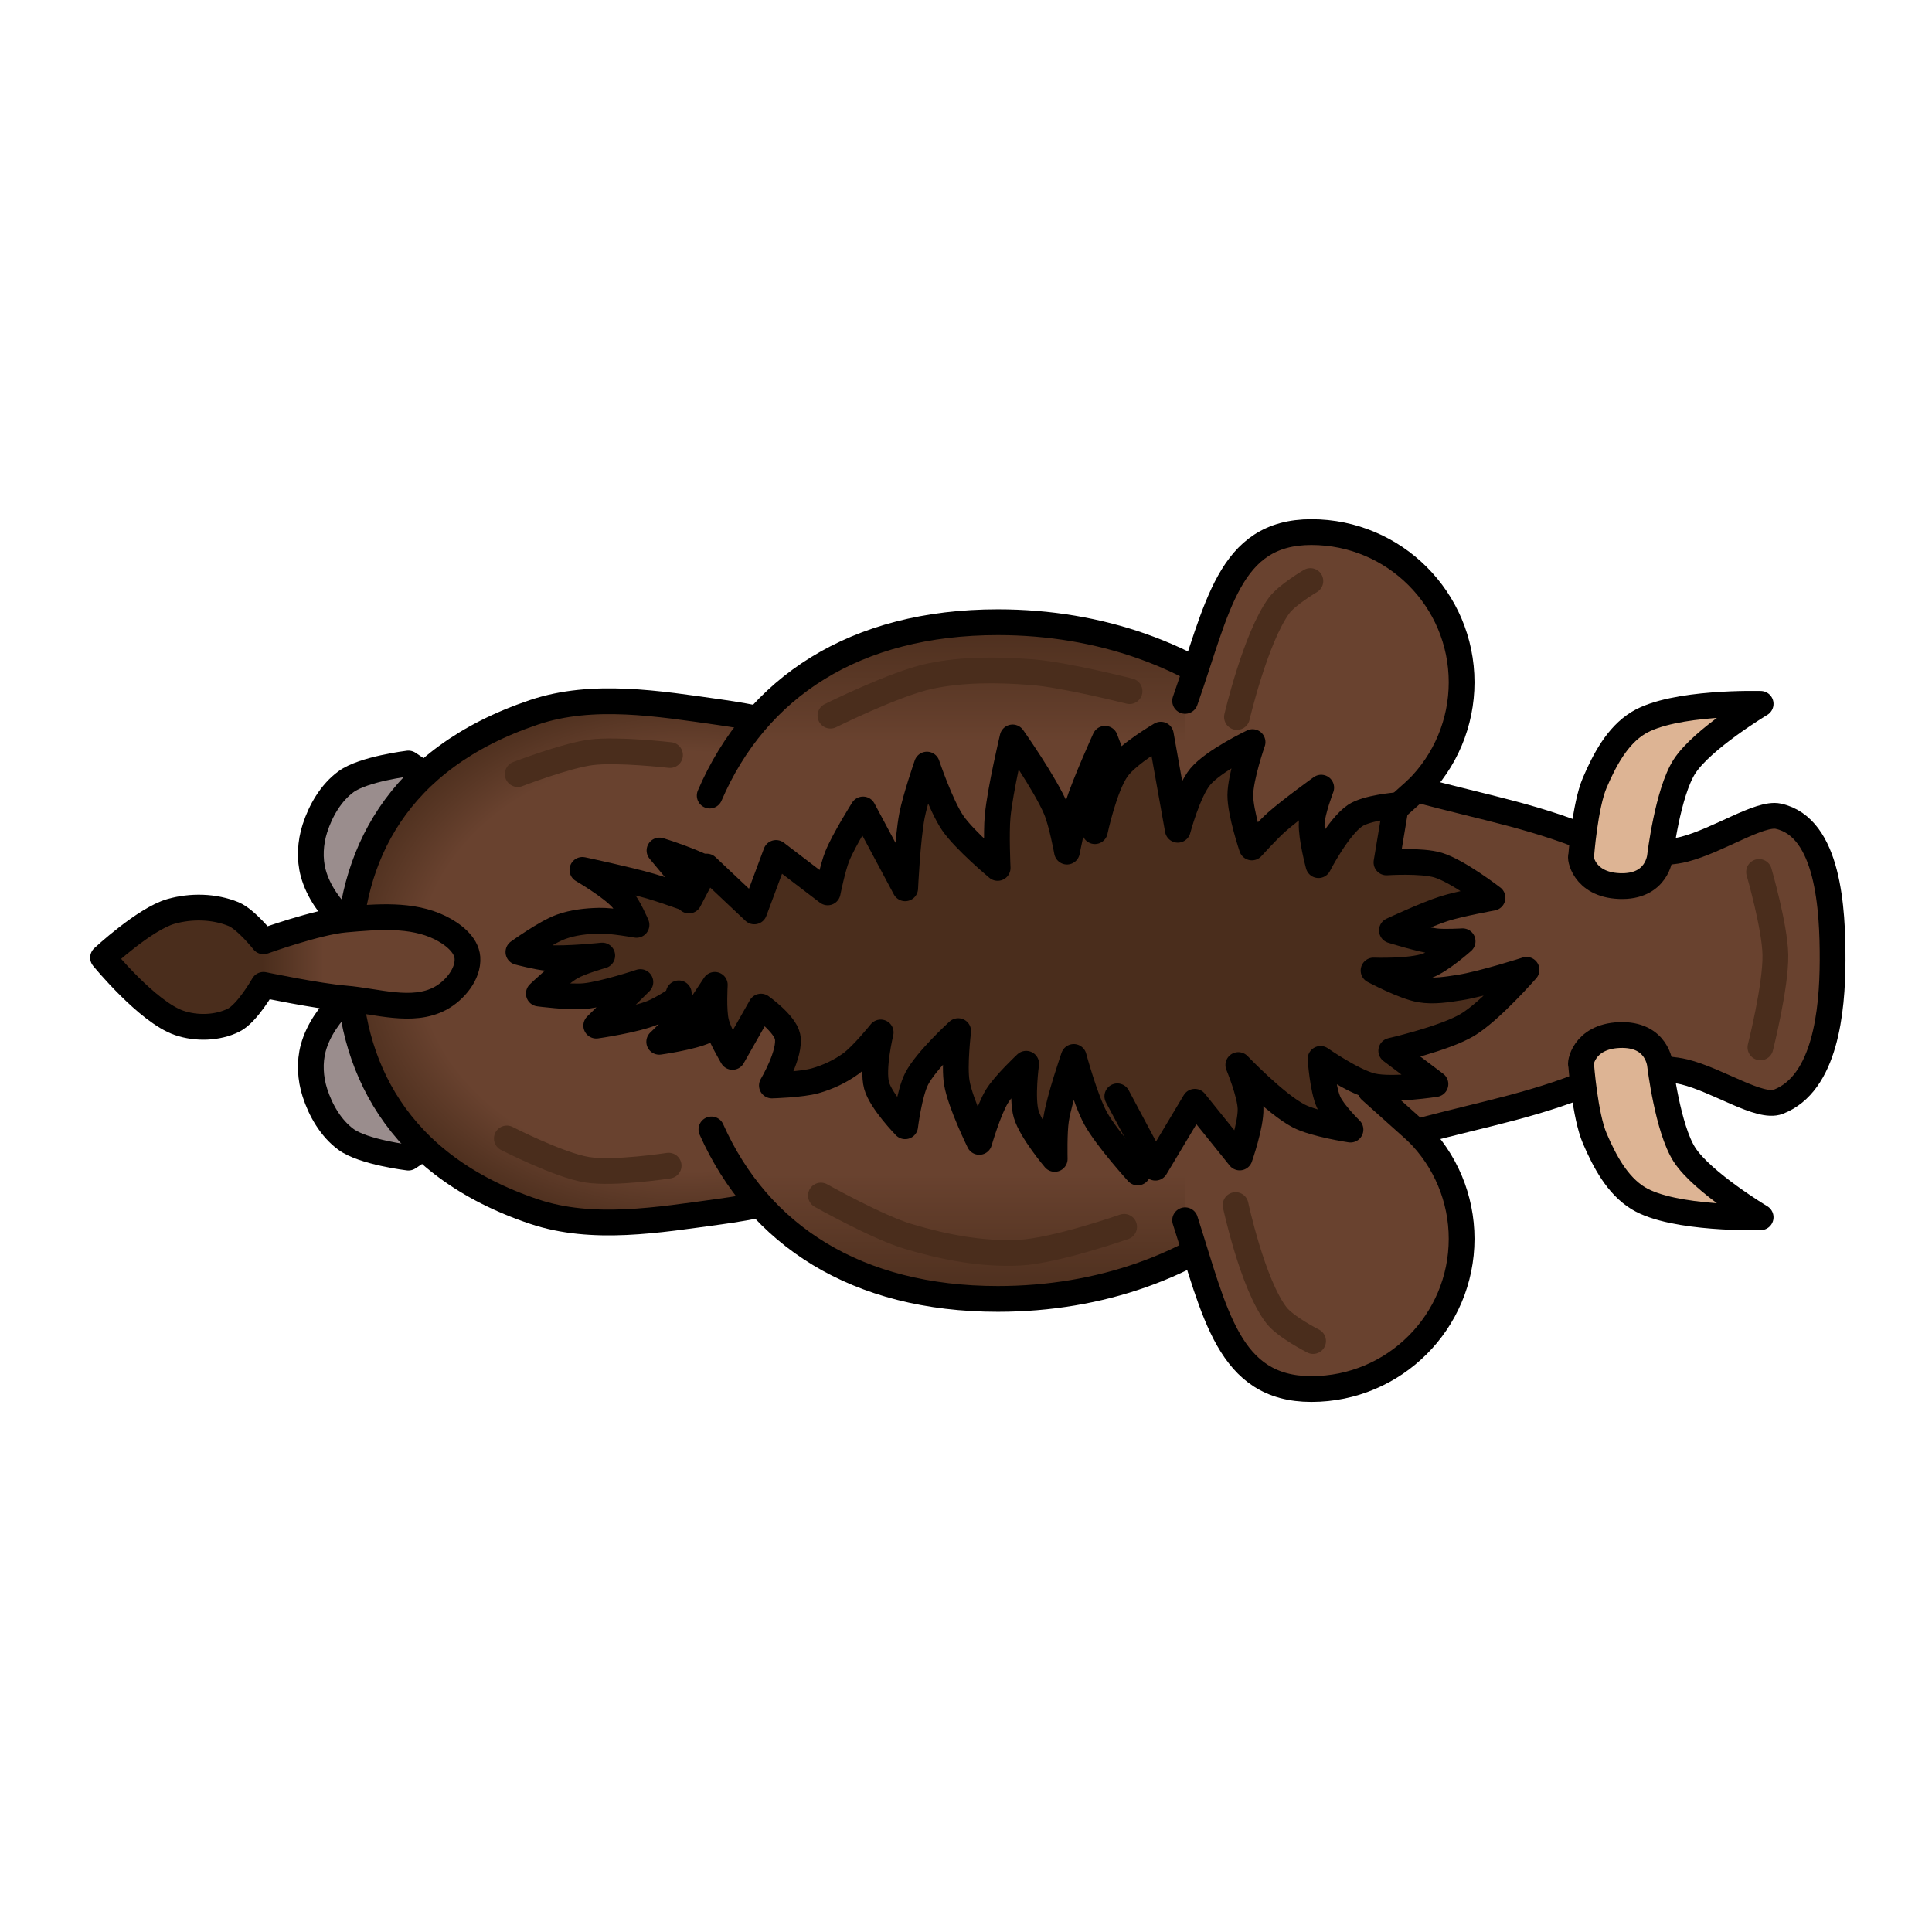
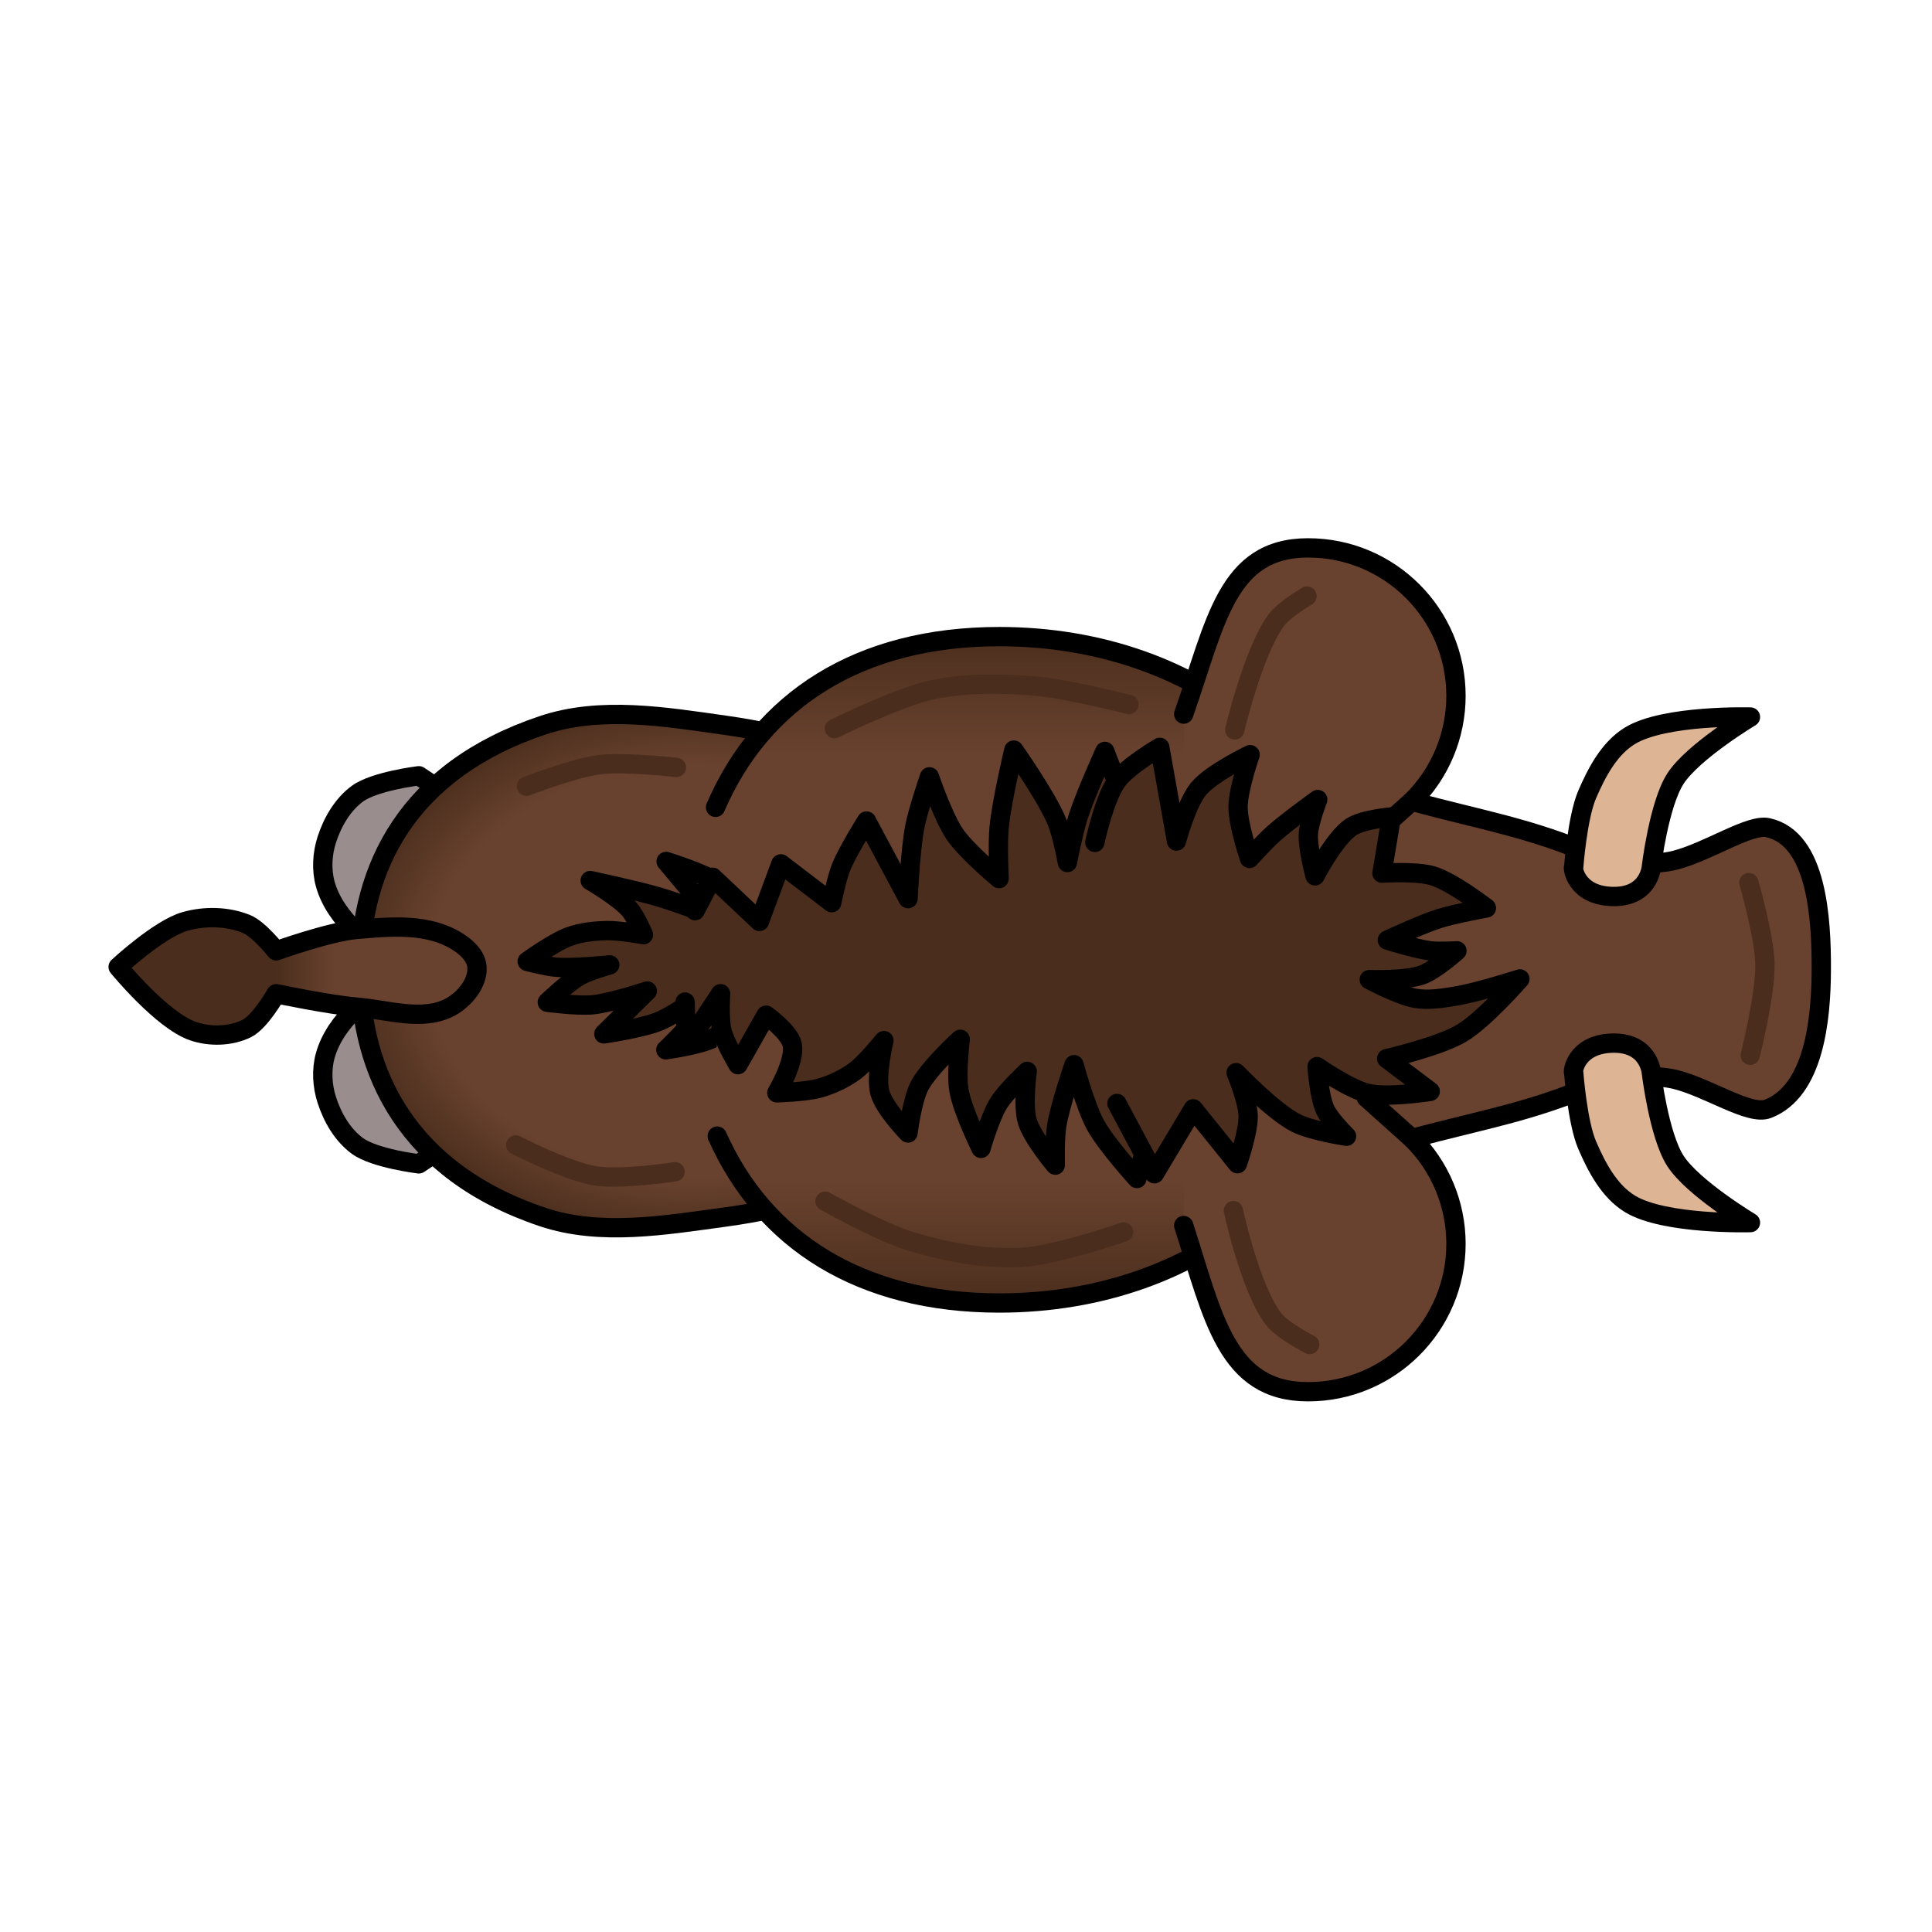
- <svg xmlns="http://www.w3.org/2000/svg" xmlns:xlink="http://www.w3.org/1999/xlink" width="150mm" height="150mm" viewBox="0 0 150 150" version="1.1" id="svg1">
+ <svg xmlns="http://www.w3.org/2000/svg" xmlns:xlink="http://www.w3.org/1999/xlink" width="200mm" height="200mm" viewBox="0 0 200 200" version="1.1" id="svg1">
  <defs id="defs1">
    <linearGradient id="linearGradient35">
      <stop style="stop-color:#4a2d1c;stop-opacity:1;" offset="0" id="stop35" />
      <stop style="stop-color:#69422f;stop-opacity:1;" offset="0.187" id="stop37" />
      <stop style="stop-color:#69422f;stop-opacity:1;" offset="0.807" id="stop38" />
      <stop style="stop-color:#4a2d1c;stop-opacity:1;" offset="1" id="stop36" />
    </linearGradient>
    <linearGradient id="linearGradient31">
      <stop style="stop-color:#69422f;stop-opacity:1;" offset="0.75" id="stop31" />
      <stop style="stop-color:#4a2d1c;stop-opacity:1;" offset="1" id="stop32" />
    </linearGradient>
    <linearGradient id="linearGradient13">
      <stop style="stop-color:#4a2d1c;stop-opacity:1;" offset="0.441" id="stop13" />
      <stop style="stop-color:#69422f;stop-opacity:1;" offset="0.596" id="stop14" />
    </linearGradient>
    <linearGradient xlink:href="#linearGradient13" id="linearGradient14" x1="0.859" y1="50.36" x2="22.308" y2="50.36" gradientUnits="userSpaceOnUse" />
    <radialGradient xlink:href="#linearGradient31" id="radialGradient32" cx="33.285" cy="50.071" fx="33.285" fy="50.071" r="19.285" gradientTransform="matrix(1,0,0,0.7809251,0,10.96924)" gradientUnits="userSpaceOnUse" />
    <linearGradient xlink:href="#linearGradient35" id="linearGradient36" x1="54.138" y1="31.232" x2="54.138" y2="68.768" gradientUnits="userSpaceOnUse" />
    <linearGradient xlink:href="#linearGradient35" id="linearGradient287" gradientUnits="userSpaceOnUse" x1="54.138" y1="31.232" x2="54.138" y2="68.768" />
    <radialGradient xlink:href="#linearGradient31" id="radialGradient287" gradientUnits="userSpaceOnUse" gradientTransform="matrix(1,0,0,0.7809251,0,10.96924)" cx="33.285" cy="50.071" fx="33.285" fy="50.071" r="19.285" />
    <linearGradient xlink:href="#linearGradient13" id="linearGradient288" gradientUnits="userSpaceOnUse" x1="0.859" y1="50.36" x2="22.308" y2="50.36" gradientTransform="rotate(6.35125,19.05998,50.29988)" />
    <linearGradient xlink:href="#linearGradient35" id="linearGradient289" gradientUnits="userSpaceOnUse" x1="54.138" y1="31.232" x2="54.138" y2="68.768" />
    <radialGradient xlink:href="#linearGradient31" id="radialGradient289" gradientUnits="userSpaceOnUse" gradientTransform="matrix(1,0,0,0.7809251,0,10.96924)" cx="33.285" cy="50.071" fx="33.285" fy="50.071" r="19.285" />
    <linearGradient xlink:href="#linearGradient13" id="linearGradient290" gradientUnits="userSpaceOnUse" x1="0.859" y1="50.36" x2="22.308" y2="50.36" gradientTransform="rotate(12.41435,18.91772,50.372)" />
    <linearGradient xlink:href="#linearGradient35" id="linearGradient291" gradientUnits="userSpaceOnUse" x1="54.138" y1="31.232" x2="54.138" y2="68.768" />
    <radialGradient xlink:href="#linearGradient31" id="radialGradient291" gradientUnits="userSpaceOnUse" gradientTransform="matrix(1,0,0,0.7809251,0,10.96924)" cx="33.285" cy="50.071" fx="33.285" fy="50.071" r="19.285" />
    <linearGradient xlink:href="#linearGradient13" id="linearGradient292" gradientUnits="userSpaceOnUse" x1="0.859" y1="50.36" x2="22.308" y2="50.36" gradientTransform="rotate(10.72174,18.91117,50.40564)" />
    <linearGradient xlink:href="#linearGradient35" id="linearGradient293" gradientUnits="userSpaceOnUse" x1="54.138" y1="31.232" x2="54.138" y2="68.768" />
    <radialGradient xlink:href="#linearGradient31" id="radialGradient293" gradientUnits="userSpaceOnUse" gradientTransform="matrix(1,0,0,0.7809251,0,10.96924)" cx="33.285" cy="50.071" fx="33.285" fy="50.071" r="19.285" />
    <linearGradient xlink:href="#linearGradient13" id="linearGradient294" gradientUnits="userSpaceOnUse" x1="0.859" y1="50.36" x2="22.308" y2="50.36" gradientTransform="rotate(5.795036,18.77419,50.24482)" />
    <linearGradient xlink:href="#linearGradient35" id="linearGradient295" gradientUnits="userSpaceOnUse" x1="54.138" y1="31.232" x2="54.138" y2="68.768" />
    <radialGradient xlink:href="#linearGradient31" id="radialGradient295" gradientUnits="userSpaceOnUse" gradientTransform="matrix(1,0,0,0.7809251,0,10.96924)" cx="33.285" cy="50.071" fx="33.285" fy="50.071" r="19.285" />
    <linearGradient xlink:href="#linearGradient13" id="linearGradient296" gradientUnits="userSpaceOnUse" x1="0.859" y1="50.36" x2="22.308" y2="50.36" gradientTransform="rotate(-7.456266,18.9419,49.97398)" />
    <linearGradient xlink:href="#linearGradient35" id="linearGradient297" gradientUnits="userSpaceOnUse" x1="54.138" y1="31.232" x2="54.138" y2="68.768" />
    <radialGradient xlink:href="#linearGradient31" id="radialGradient297" gradientUnits="userSpaceOnUse" gradientTransform="matrix(1,0,0,0.7809251,0,10.96924)" cx="33.285" cy="50.071" fx="33.285" fy="50.071" r="19.285" />
    <linearGradient xlink:href="#linearGradient13" id="linearGradient298" gradientUnits="userSpaceOnUse" x1="0.859" y1="50.36" x2="22.308" y2="50.36" gradientTransform="rotate(-18.96163,18.78945,50.27162)" />
    <linearGradient xlink:href="#linearGradient35" id="linearGradient299" gradientUnits="userSpaceOnUse" x1="54.138" y1="31.232" x2="54.138" y2="68.768" />
    <radialGradient xlink:href="#linearGradient31" id="radialGradient299" gradientUnits="userSpaceOnUse" gradientTransform="matrix(1,0,0,0.7809251,0,10.96924)" cx="33.285" cy="50.071" fx="33.285" fy="50.071" r="19.285" />
    <linearGradient xlink:href="#linearGradient13" id="linearGradient300" gradientUnits="userSpaceOnUse" x1="0.859" y1="50.36" x2="22.308" y2="50.36" gradientTransform="rotate(-19.84912,19.10424,50.28926)" />
    <linearGradient xlink:href="#linearGradient35" id="linearGradient301" gradientUnits="userSpaceOnUse" x1="54.138" y1="31.232" x2="54.138" y2="68.768" />
    <radialGradient xlink:href="#linearGradient31" id="radialGradient301" gradientUnits="userSpaceOnUse" gradientTransform="matrix(1,0,0,0.7809251,0,10.96924)" cx="33.285" cy="50.071" fx="33.285" fy="50.071" r="19.285" />
    <linearGradient xlink:href="#linearGradient13" id="linearGradient302" gradientUnits="userSpaceOnUse" x1="0.859" y1="50.36" x2="22.308" y2="50.36" gradientTransform="rotate(-7.784492,18.51887,50.12966)" />
+     <radialGradient xlink:href="#linearGradient31" id="radialGradient1" gradientUnits="userSpaceOnUse" gradientTransform="matrix(1,0,0,0.7809251,0,10.96924)" cx="33.285" cy="50.071" fx="33.285" fy="50.071" r="19.285" />
+     <linearGradient xlink:href="#linearGradient13" id="linearGradient1" gradientUnits="userSpaceOnUse" x1="0.859" y1="50.36" x2="22.308" y2="50.36" />
+     <linearGradient xlink:href="#linearGradient35" id="linearGradient2" gradientUnits="userSpaceOnUse" x1="54.138" y1="31.232" x2="54.138" y2="68.768" />
  </defs>
  <g id="g157" transform="matrix(1.440165,0,0,1.440165,-34.30052,-32.36301)" style="display:inline">
-     <g id="g132" transform="matrix(1,0,0,-1,27.47995,94.08212)">
-       <path style="fill:#9a8d8d;fill-opacity:1;stroke:#000000;stroke-width:1.389;stroke-linecap:round;stroke-linejoin:round;stroke-dasharray:none;stroke-opacity:1" d="m 22.379,11.881 c 0,0 1.125,1.809 1.075,2.812 -0.053,1.047 -1.414,2.81 -1.414,2.81 l -4.441,1.764 c 0,0 -1.969,-0.854 -2.728,-1.58 -0.734,-0.702 -1.376,-1.587 -1.644,-2.567 -0.213,-0.777 -0.161,-1.649 0.086,-2.417 0.309,-0.959 0.862,-1.919 1.674,-2.516 0.942,-0.693 3.367,-0.984 3.367,-0.984 z" id="path131" />
-       <path style="fill:#69422f;fill-opacity:1;stroke:#000000;stroke-width:1.389;stroke-linecap:round;stroke-linejoin:round;stroke-dasharray:none;stroke-opacity:1" d="m 20.767,11.148 c 0,0 6.624,1.401 9.991,1.608 0.942,0.058 0.966,-0.072 6.242,-0.331 3.276,-0.161 9.553,-2.356 9.553,-2.356 0,0 2.219,1.301 2.689,2.409 0.887,2.09 0.721,4.758 -0.256,6.807 -0.515,1.081 -2.705,2.364 -2.705,2.364 0,0 -6.225,-2.525 -9.504,-3.142 -4.843,-0.911 -5.008,-0.752 -6.292,-0.813 -3.394,-0.159 -10.186,0.355 -10.186,0.355 0,0 -0.944,-2.369 -0.853,-3.598 0.088,-1.183 1.321,-3.303 1.321,-3.303 z" id="path132" />
+     <g id="g132" transform="matrix(1.31296,0,0,-1.31296,29.8265,118.213)" style="stroke-width:1.058;stroke-dasharray:none">
+       <path style="fill:#9a8d8d;fill-opacity:1;stroke:#000000;stroke-width:1.058;stroke-linecap:round;stroke-linejoin:round;stroke-dasharray:none;stroke-opacity:1" d="m 22.379,11.881 c 0,0 1.125,1.809 1.075,2.812 -0.053,1.047 -1.414,2.81 -1.414,2.81 l -4.441,1.764 c 0,0 -1.969,-0.854 -2.728,-1.58 -0.734,-0.702 -1.376,-1.587 -1.644,-2.567 -0.213,-0.777 -0.161,-1.649 0.086,-2.417 0.309,-0.959 0.862,-1.919 1.674,-2.516 0.942,-0.693 3.367,-0.984 3.367,-0.984 z" id="path131" />
+       <path style="fill:#69422f;fill-opacity:1;stroke:#000000;stroke-width:1.058;stroke-linecap:round;stroke-linejoin:round;stroke-dasharray:none;stroke-opacity:1" d="m 20.767,11.148 c 0,0 6.624,1.401 9.991,1.608 0.942,0.058 0.966,-0.072 6.242,-0.331 3.276,-0.161 9.553,-2.356 9.553,-2.356 0,0 2.219,1.301 2.689,2.409 0.887,2.09 0.721,4.758 -0.256,6.807 -0.515,1.081 -2.705,2.364 -2.705,2.364 0,0 -6.225,-2.525 -9.504,-3.142 -4.843,-0.911 -5.008,-0.752 -6.292,-0.813 -3.394,-0.159 -10.186,0.355 -10.186,0.355 0,0 -0.944,-2.369 -0.853,-3.598 0.088,-1.183 1.321,-3.303 1.321,-3.303 z" id="path132" />
    </g>
-     <g id="g134" transform="translate(27.47995,54.42973)">
-       <path style="fill:#9a8d8d;fill-opacity:1;stroke:#000000;stroke-width:1.389;stroke-linecap:round;stroke-linejoin:round;stroke-dasharray:none;stroke-opacity:1" d="m 22.379,11.881 c 0,0 1.125,1.809 1.075,2.812 -0.053,1.047 -1.414,2.81 -1.414,2.81 l -4.441,1.764 c 0,0 -1.969,-0.854 -2.728,-1.58 -0.734,-0.702 -1.376,-1.587 -1.644,-2.567 -0.213,-0.777 -0.161,-1.649 0.086,-2.417 0.309,-0.959 0.862,-1.919 1.674,-2.516 0.942,-0.693 3.367,-0.984 3.367,-0.984 z" id="path133" />
-       <path style="fill:#69422f;fill-opacity:1;stroke:#000000;stroke-width:1.389;stroke-linecap:round;stroke-linejoin:round;stroke-dasharray:none;stroke-opacity:1" d="m 20.767,11.148 c 0,0 6.624,1.401 9.991,1.608 0.942,0.058 0.966,-0.072 6.242,-0.331 3.276,-0.161 9.553,-2.356 9.553,-2.356 0,0 2.219,1.301 2.689,2.409 0.887,2.09 0.721,4.758 -0.256,6.807 -0.515,1.081 -2.705,2.364 -2.705,2.364 0,0 -6.225,-2.525 -9.504,-3.142 -4.843,-0.911 -5.008,-0.752 -6.292,-0.813 -3.394,-0.159 -10.186,0.355 -10.186,0.355 0,0 -0.944,-2.369 -0.853,-3.598 0.088,-1.183 1.321,-3.303 1.321,-3.303 z" id="path134" />
+     <g id="g134" transform="matrix(1.31296,0,0,1.31296,29.8265,66.15095)" style="stroke-width:1.058;stroke-dasharray:none">
+       <path style="fill:#9a8d8d;fill-opacity:1;stroke:#000000;stroke-width:1.058;stroke-linecap:round;stroke-linejoin:round;stroke-dasharray:none;stroke-opacity:1" d="m 22.379,11.881 c 0,0 1.125,1.809 1.075,2.812 -0.053,1.047 -1.414,2.81 -1.414,2.81 l -4.441,1.764 c 0,0 -1.969,-0.854 -2.728,-1.58 -0.734,-0.702 -1.376,-1.587 -1.644,-2.567 -0.213,-0.777 -0.161,-1.649 0.086,-2.417 0.309,-0.959 0.862,-1.919 1.674,-2.516 0.942,-0.693 3.367,-0.984 3.367,-0.984 z" id="path133" />
+       <path style="fill:#69422f;fill-opacity:1;stroke:#000000;stroke-width:1.058;stroke-linecap:round;stroke-linejoin:round;stroke-dasharray:none;stroke-opacity:1" d="m 20.767,11.148 c 0,0 6.624,1.401 9.991,1.608 0.942,0.058 0.966,-0.072 6.242,-0.331 3.276,-0.161 9.553,-2.356 9.553,-2.356 0,0 2.219,1.301 2.689,2.409 0.887,2.09 0.721,4.758 -0.256,6.807 -0.515,1.081 -2.705,2.364 -2.705,2.364 0,0 -6.225,-2.525 -9.504,-3.142 -4.843,-0.911 -5.008,-0.752 -6.292,-0.813 -3.394,-0.159 -10.186,0.355 -10.186,0.355 0,0 -0.944,-2.369 -0.853,-3.598 0.088,-1.183 1.321,-3.303 1.321,-3.303 z" id="path134" />
    </g>
-     <g id="g136" transform="rotate(180,53.117,47.90142)">
-       <path style="fill:#9a8d8d;fill-opacity:1;stroke:#000000;stroke-width:1.389;stroke-linecap:round;stroke-linejoin:round;stroke-dasharray:none;stroke-opacity:1" d="m 22.379,11.881 c 0,0 1.125,1.809 1.075,2.812 -0.053,1.047 -1.414,2.81 -1.414,2.81 l -4.441,1.764 c 0,0 -1.969,-0.854 -2.728,-1.58 -0.734,-0.702 -1.376,-1.587 -1.644,-2.567 -0.114,-0.418 2.193,-0.754 2.221,-1.196 0.024,-0.379 -2.249,-0.866 -2.135,-1.22 0.309,-0.959 0.862,-1.919 1.674,-2.516 0.942,-0.693 3.367,-0.984 3.367,-0.984 z" id="path135" />
-       <path style="fill:#69422f;fill-opacity:1;stroke:#000000;stroke-width:1.389;stroke-linecap:round;stroke-linejoin:round;stroke-dasharray:none;stroke-opacity:1" d="m 20.767,11.148 c 0,0 6.624,1.401 9.991,1.608 0.942,0.058 0.966,-0.072 6.242,-0.331 3.276,-0.161 9.553,-2.356 9.553,-2.356 0,0 2.219,1.301 2.689,2.409 0.887,2.09 0.721,4.758 -0.256,6.807 -0.515,1.081 -2.705,2.364 -2.705,2.364 0,0 -6.225,-2.525 -9.504,-3.142 -4.843,-0.911 -5.008,-0.752 -6.292,-0.813 -3.394,-0.159 -10.186,0.355 -10.186,0.355 0,0 -0.944,-2.369 -0.853,-3.598 0.088,-1.183 1.321,-3.303 1.321,-3.303 z" id="path136" />
+     <g id="g136" transform="matrix(-1.31296,0,0,-1.31296,133.2274,120.4722)" style="stroke-width:1.058;stroke-dasharray:none">
+       <path style="fill:#9a8d8d;fill-opacity:1;stroke:#000000;stroke-width:1.058;stroke-linecap:round;stroke-linejoin:round;stroke-dasharray:none;stroke-opacity:1" d="m 22.379,11.881 c 0,0 1.125,1.809 1.075,2.812 -0.053,1.047 -1.414,2.81 -1.414,2.81 l -4.441,1.764 c 0,0 -1.969,-0.854 -2.728,-1.58 -0.734,-0.702 -1.376,-1.587 -1.644,-2.567 -0.114,-0.418 2.193,-0.754 2.221,-1.196 0.024,-0.379 -2.249,-0.866 -2.135,-1.22 0.309,-0.959 0.862,-1.919 1.674,-2.516 0.942,-0.693 3.367,-0.984 3.367,-0.984 z" id="path135" />
+       <path style="fill:#69422f;fill-opacity:1;stroke:#000000;stroke-width:1.058;stroke-linecap:round;stroke-linejoin:round;stroke-dasharray:none;stroke-opacity:1" d="m 20.767,11.148 c 0,0 6.624,1.401 9.991,1.608 0.942,0.058 0.966,-0.072 6.242,-0.331 3.276,-0.161 9.553,-2.356 9.553,-2.356 0,0 2.219,1.301 2.689,2.409 0.887,2.09 0.721,4.758 -0.256,6.807 -0.515,1.081 -2.705,2.364 -2.705,2.364 0,0 -6.225,-2.525 -9.504,-3.142 -4.843,-0.911 -5.008,-0.752 -6.292,-0.813 -3.394,-0.159 -10.186,0.355 -10.186,0.355 0,0 -0.944,-2.369 -0.853,-3.598 0.088,-1.183 1.321,-3.303 1.321,-3.303 z" id="path136" />
    </g>
-     <g id="g138" transform="matrix(-1,0,0,1,106.234,52.709)">
-       <path style="fill:#9a8d8d;fill-opacity:1;stroke:#000000;stroke-width:1.389;stroke-linecap:round;stroke-linejoin:round;stroke-dasharray:none;stroke-opacity:1" d="m 22.379,11.881 c 0,0 1.125,1.809 1.075,2.812 -0.053,1.047 -1.414,2.81 -1.414,2.81 l -4.441,1.764 c 0,0 -1.969,-0.854 -2.728,-1.58 -0.734,-0.702 -1.376,-1.587 -1.644,-2.567 -0.114,-0.418 2.193,-0.754 2.221,-1.196 0.024,-0.379 -2.249,-0.866 -2.135,-1.22 0.309,-0.959 0.862,-1.919 1.674,-2.516 0.942,-0.693 3.367,-0.984 3.367,-0.984 z" id="path137" />
-       <path style="fill:#69422f;fill-opacity:1;stroke:#000000;stroke-width:1.389;stroke-linecap:round;stroke-linejoin:round;stroke-dasharray:none;stroke-opacity:1" d="m 20.767,11.148 c 0,0 6.624,1.401 9.991,1.608 0.942,0.058 0.966,-0.072 6.242,-0.331 3.276,-0.161 9.553,-2.356 9.553,-2.356 0,0 2.219,1.301 2.689,2.409 0.887,2.09 0.721,4.758 -0.256,6.807 -0.515,1.081 -2.705,2.364 -2.705,2.364 0,0 -6.225,-2.525 -9.504,-3.142 -4.843,-0.911 -5.008,-0.752 -6.292,-0.813 -3.394,-0.159 -10.186,0.355 -10.186,0.355 0,0 -0.944,-2.369 -0.853,-3.598 0.088,-1.183 1.321,-3.303 1.321,-3.303 z" id="path138" />
+     <g id="g138" transform="matrix(-1.31296,0,0,1.31296,133.2274,63.89171)" style="stroke-width:1.058;stroke-dasharray:none">
+       <path style="fill:#9a8d8d;fill-opacity:1;stroke:#000000;stroke-width:1.058;stroke-linecap:round;stroke-linejoin:round;stroke-dasharray:none;stroke-opacity:1" d="m 22.379,11.881 c 0,0 1.125,1.809 1.075,2.812 -0.053,1.047 -1.414,2.81 -1.414,2.81 l -4.441,1.764 c 0,0 -1.969,-0.854 -2.728,-1.58 -0.734,-0.702 -1.376,-1.587 -1.644,-2.567 -0.114,-0.418 2.193,-0.754 2.221,-1.196 0.024,-0.379 -2.249,-0.866 -2.135,-1.22 0.309,-0.959 0.862,-1.919 1.674,-2.516 0.942,-0.693 3.367,-0.984 3.367,-0.984 z" id="path137" />
+       <path style="fill:#69422f;fill-opacity:1;stroke:#000000;stroke-width:1.058;stroke-linecap:round;stroke-linejoin:round;stroke-dasharray:none;stroke-opacity:1" d="m 20.767,11.148 c 0,0 6.624,1.401 9.991,1.608 0.942,0.058 0.966,-0.072 6.242,-0.331 3.276,-0.161 9.553,-2.356 9.553,-2.356 0,0 2.219,1.301 2.689,2.409 0.887,2.09 0.721,4.758 -0.256,6.807 -0.515,1.081 -2.705,2.364 -2.705,2.364 0,0 -6.225,-2.525 -9.504,-3.142 -4.843,-0.911 -5.008,-0.752 -6.292,-0.813 -3.394,-0.159 -10.186,0.355 -10.186,0.355 0,0 -0.944,-2.369 -0.853,-3.598 0.088,-1.183 1.321,-3.303 1.321,-3.303 z" id="path138" />
    </g>
-     <g id="g143" transform="translate(27.61286,24.25593)" style="display:inline">
-       <path id="path139" style="fill:url(#radialGradient32);fill-opacity:1;stroke:#000000;stroke-width:1.389;stroke-linecap:round;stroke-linejoin:round;stroke-dasharray:none" d="m 51.57,50 c 0,9.151 -9.723,12.605 -16.57,13.534 -3.303,0.448 -6.84,1.061 -10,0 C 17.574,61.041 14.985,55.609 15,50 c 0.015,-5.57 2.574,-10.895 10,-13.387 3.16,-1.061 6.7,-0.467 10,0 C 41.803,37.575 51.57,40.849 51.57,50 Z" />
-       <path style="fill:url(#linearGradient14);fill-opacity:1;stroke:#000000;stroke-width:1.389;stroke-linecap:round;stroke-linejoin:round;stroke-dasharray:none;stroke-opacity:1" d="m 19.937,48.23 c 0.651,0.322 1.412,0.888 1.466,1.613 0.066,0.878 -0.689,1.783 -1.466,2.199 -1.508,0.807 -3.426,0.141 -5.131,0 -1.481,-0.123 -4.398,-0.733 -4.398,-0.733 0,0 -0.867,1.537 -1.613,1.906 C 7.919,53.647 6.79,53.677 5.864,53.36 4.159,52.778 1.759,49.842 1.759,49.842 c 0,0 2.244,-2.088 3.665,-2.492 1.082,-0.307 2.331,-0.282 3.372,0.147 0.672,0.277 1.613,1.466 1.613,1.466 0,0 2.886,-1.04 4.398,-1.173 1.71,-0.15 3.592,-0.321 5.131,0.44 z" id="path140" />
-       <path style="display:inline;fill:none;fill-opacity:1;stroke:#4a2d1c;stroke-width:1.389;stroke-linecap:round;stroke-linejoin:round;stroke-dasharray:none;stroke-opacity:1" d="m 34.23,38.921 c 0,0 -2.845,-0.326 -4.251,-0.147 -1.365,0.174 -3.958,1.173 -3.958,1.173" id="path141" transform="translate(-1.905725)" />
-       <path style="display:inline;fill:none;fill-opacity:1;stroke:#4a2d1c;stroke-width:1.389;stroke-linecap:round;stroke-linejoin:round;stroke-dasharray:none;stroke-opacity:1" d="m 34.156,61.057 c 0,0 -2.949,0.455 -4.398,0.22 -1.527,-0.248 -4.325,-1.686 -4.325,-1.686" id="path142" transform="translate(-1.905725)" />
-       <path style="fill:#4a2d1c;fill-opacity:1;stroke:#000000;stroke-width:1.389;stroke-linecap:round;stroke-linejoin:round;stroke-dasharray:none;stroke-opacity:1" d="m 36.655,52.033 c 0,0 -1.503,1.333 -2.403,1.748 -0.781,0.359 -2.509,0.598 -2.509,0.598 0,0 1.065,-1.006 1.485,-1.6 0.37,-0.524 0.891,-1.705 0.891,-1.705 0,0 -1.724,1.317 -2.714,1.732 -0.964,0.404 -3.057,0.702 -3.057,0.702 l 2.379,-2.349 c 0,0 -1.974,0.658 -3.001,0.757 -0.822,0.079 -2.473,-0.138 -2.473,-0.138 0,0 1.096,-1.058 1.75,-1.432 0.514,-0.294 1.668,-0.616 1.668,-0.616 0,0 -1.962,0.205 -2.94,0.129 -0.535,-0.042 -1.579,-0.319 -1.579,-0.319 0,0 1.464,-1.059 2.304,-1.361 0.652,-0.235 1.36,-0.311 2.053,-0.327 0.674,-0.016 2.009,0.225 2.009,0.225 0,0 -0.422,-0.996 -0.773,-1.395 -0.585,-0.664 -2.143,-1.569 -2.143,-1.569 0,0 2.473,0.526 3.686,0.879 0.987,0.287 2.916,1.006 2.916,1.006 l -2.446,-2.931 c 0,0 2.145,0.661 3.062,1.281 0.807,0.546 2.052,2.083 2.052,2.083" id="path143" />
+     <g id="g143" transform="matrix(1.31296,0,0,1.31296,30.00101,26.53394)" style="display:inline;stroke-width:1.058;stroke-dasharray:none">
+       <path id="path139" style="fill:url(#radialGradient32);fill-opacity:1;stroke:#000000;stroke-width:1.058;stroke-linecap:round;stroke-linejoin:round;stroke-dasharray:none" d="m 51.57,50 c 0,9.151 -9.723,12.605 -16.57,13.534 -3.303,0.448 -6.84,1.061 -10,0 C 17.574,61.041 14.985,55.609 15,50 c 0.015,-5.57 2.574,-10.895 10,-13.387 3.16,-1.061 6.7,-0.467 10,0 C 41.803,37.575 51.57,40.849 51.57,50 Z" />
+       <path style="fill:url(#linearGradient14);fill-opacity:1;stroke:#000000;stroke-width:1.058;stroke-linecap:round;stroke-linejoin:round;stroke-dasharray:none;stroke-opacity:1" d="m 19.937,48.23 c 0.651,0.322 1.412,0.888 1.466,1.613 0.066,0.878 -0.689,1.783 -1.466,2.199 -1.508,0.807 -3.426,0.141 -5.131,0 -1.481,-0.123 -4.398,-0.733 -4.398,-0.733 0,0 -0.867,1.537 -1.613,1.906 C 7.919,53.647 6.79,53.677 5.864,53.36 4.159,52.778 1.759,49.842 1.759,49.842 c 0,0 2.244,-2.088 3.665,-2.492 1.082,-0.307 2.331,-0.282 3.372,0.147 0.672,0.277 1.613,1.466 1.613,1.466 0,0 2.886,-1.04 4.398,-1.173 1.71,-0.15 3.592,-0.321 5.131,0.44 z" id="path140" />
+       <path style="display:inline;fill:none;fill-opacity:1;stroke:#4a2d1c;stroke-width:1.058;stroke-linecap:round;stroke-linejoin:round;stroke-dasharray:none;stroke-opacity:1" d="m 34.23,38.921 c 0,0 -2.845,-0.326 -4.251,-0.147 -1.365,0.174 -3.958,1.173 -3.958,1.173" id="path141" transform="translate(-1.905725)" />
+       <path style="display:inline;fill:none;fill-opacity:1;stroke:#4a2d1c;stroke-width:1.058;stroke-linecap:round;stroke-linejoin:round;stroke-dasharray:none;stroke-opacity:1" d="m 34.156,61.057 c 0,0 -2.949,0.455 -4.398,0.22 -1.527,-0.248 -4.325,-1.686 -4.325,-1.686" id="path142" transform="translate(-1.905725)" />
+       <path style="fill:#4a2d1c;fill-opacity:1;stroke:#000000;stroke-width:1.058;stroke-linecap:round;stroke-linejoin:round;stroke-dasharray:none;stroke-opacity:1" d="m 36.655,52.033 c 0,0 -1.503,1.333 -2.403,1.748 -0.781,0.359 -2.509,0.598 -2.509,0.598 0,0 1.065,-1.006 1.485,-1.6 0.37,-0.524 0.891,-1.705 0.891,-1.705 0,0 -1.724,1.317 -2.714,1.732 -0.964,0.404 -3.057,0.702 -3.057,0.702 l 2.379,-2.349 c 0,0 -1.974,0.658 -3.001,0.757 -0.822,0.079 -2.473,-0.138 -2.473,-0.138 0,0 1.096,-1.058 1.75,-1.432 0.514,-0.294 1.668,-0.616 1.668,-0.616 0,0 -1.962,0.205 -2.94,0.129 -0.535,-0.042 -1.579,-0.319 -1.579,-0.319 0,0 1.464,-1.059 2.304,-1.361 0.652,-0.235 1.36,-0.311 2.053,-0.327 0.674,-0.016 2.009,0.225 2.009,0.225 0,0 -0.422,-0.996 -0.773,-1.395 -0.585,-0.664 -2.143,-1.569 -2.143,-1.569 0,0 2.473,0.526 3.686,0.879 0.987,0.287 2.916,1.006 2.916,1.006 l -2.446,-2.931 c 0,0 2.145,0.661 3.062,1.281 0.807,0.546 2.052,2.083 2.052,2.083" id="path143" />
    </g>
-     <g id="g147" transform="translate(25.70714,24.25593)" style="display:inline">
-       <path id="path144" style="fill:url(#linearGradient36);fill-opacity:1;stroke:#000000;stroke-width:1.389;stroke-linecap:round;stroke-linejoin:round;stroke-dasharray:none" d="m 36.37,41.105 c 2.52,-5.854 7.84,-9.346 15.536,-9.346 11.046,0 20,7.195 20,18.241 0,11.046 -8.954,18.241 -20,18.241 -7.604,0 -12.889,-3.409 -15.444,-9.137" />
-       <path style="display:inline;fill:none;fill-opacity:1;stroke:#4a2d1c;stroke-width:1.389;stroke-linecap:round;stroke-linejoin:round;stroke-dasharray:none;stroke-opacity:1" d="m 59.004,35.476 c 0,0 -3.49,-0.89 -5.277,-1.026 -1.829,-0.139 -3.703,-0.161 -5.497,0.22 -1.877,0.398 -5.351,2.126 -5.351,2.126" id="path145" />
-       <path style="display:inline;fill:none;fill-opacity:1;stroke:#4a2d1c;stroke-width:1.389;stroke-linecap:round;stroke-linejoin:round;stroke-dasharray:none;stroke-opacity:1" d="m 58.711,64.355 c 0,0 -3.708,1.299 -5.644,1.393 -2.022,0.098 -4.071,-0.297 -6.01,-0.88 -1.654,-0.497 -4.691,-2.199 -4.691,-2.199" id="path146" />
-       <path style="fill:#4a2d1c;fill-opacity:1;stroke:#000000;stroke-width:1.389;stroke-linecap:round;stroke-linejoin:round;stroke-dasharray:none;stroke-opacity:1" d="m 35.249,46.764 0.959,-1.832 2.565,2.419 1.173,-3.152 2.785,2.126 c 0,0 0.264,-1.321 0.513,-1.942 0.358,-0.893 1.393,-2.529 1.393,-2.529 l 2.272,4.251 c 0,0 0.12,-2.632 0.366,-3.921 0.18,-0.938 0.806,-2.749 0.806,-2.749 0,0 0.743,2.204 1.393,3.152 0.645,0.941 2.419,2.419 2.419,2.419 0,0 -0.087,-1.861 0,-2.785 0.135,-1.436 0.806,-4.251 0.806,-4.251 0,0 1.759,2.49 2.346,3.885 0.303,0.721 0.586,2.272 0.586,2.272 0,0 0.327,-1.679 0.586,-2.492 0.394,-1.232 1.466,-3.592 1.466,-3.592 0,0 1.025,2.814 1.869,4.031 0.734,1.058 1.873,1.772 2.712,2.749 1.212,1.41 3.155,2.621 3.335,4.471 0.252,2.589 -1.724,5.024 -3.372,7.037 -0.73,0.892 -1.414,1.569 -1.906,2.492 -0.43,0.808 -0.88,2.602 -0.88,2.602 0,0 -1.679,-1.847 -2.272,-2.932 -0.56,-1.024 -1.173,-3.298 -1.173,-3.298 0,0 -0.773,2.218 -0.953,3.372 -0.109,0.7 -0.073,2.126 -0.073,2.126 0,0 -1.272,-1.501 -1.539,-2.419 -0.253,-0.868 0,-2.712 0,-2.712 0,0 -1.164,1.088 -1.576,1.759 -0.459,0.748 -0.953,2.455 -0.953,2.455 0,0 -1.019,-2.068 -1.209,-3.188 -0.155,-0.916 0.073,-2.785 0.073,-2.785 0,0 -1.714,1.558 -2.236,2.565 -0.404,0.782 -0.623,2.565 -0.623,2.565 0,0 -1.303,-1.336 -1.539,-2.199 -0.252,-0.922 0.22,-2.859 0.22,-2.859 0,0 -0.983,1.229 -1.613,1.686 -0.57,0.414 -1.228,0.722 -1.906,0.916 -0.756,0.216 -2.346,0.257 -2.346,0.257 0,0 1.034,-1.735 0.843,-2.639 -0.148,-0.703 -1.429,-1.613 -1.429,-1.613 l -1.539,2.712 c 0,0 -0.717,-1.2 -0.88,-1.869 -0.159,-0.653 -0.073,-2.016 -0.073,-2.016 l -1.869,2.822 -0.074,-2.365" id="path147" />
+     <g id="g147" transform="matrix(1.31296,0,0,1.31296,27.49887,26.53394)" style="display:inline;stroke-width:1.058;stroke-dasharray:none">
+       <path id="path144" style="fill:url(#linearGradient36);fill-opacity:1;stroke:#000000;stroke-width:1.058;stroke-linecap:round;stroke-linejoin:round;stroke-dasharray:none" d="m 36.37,41.105 c 2.52,-5.854 7.84,-9.346 15.536,-9.346 11.046,0 20,7.195 20,18.241 0,11.046 -8.954,18.241 -20,18.241 -7.604,0 -12.889,-3.409 -15.444,-9.137" />
+       <path style="display:inline;fill:none;fill-opacity:1;stroke:#4a2d1c;stroke-width:1.058;stroke-linecap:round;stroke-linejoin:round;stroke-dasharray:none;stroke-opacity:1" d="m 59.004,35.476 c 0,0 -3.49,-0.89 -5.277,-1.026 -1.829,-0.139 -3.703,-0.161 -5.497,0.22 -1.877,0.398 -5.351,2.126 -5.351,2.126" id="path145" />
+       <path style="display:inline;fill:none;fill-opacity:1;stroke:#4a2d1c;stroke-width:1.058;stroke-linecap:round;stroke-linejoin:round;stroke-dasharray:none;stroke-opacity:1" d="m 58.711,64.355 c 0,0 -3.708,1.299 -5.644,1.393 -2.022,0.098 -4.071,-0.297 -6.01,-0.88 -1.654,-0.497 -4.691,-2.199 -4.691,-2.199" id="path146" />
+       <path style="fill:#4a2d1c;fill-opacity:1;stroke:#000000;stroke-width:1.058;stroke-linecap:round;stroke-linejoin:round;stroke-dasharray:none;stroke-opacity:1" d="m 35.249,46.764 0.959,-1.832 2.565,2.419 1.173,-3.152 2.785,2.126 c 0,0 0.264,-1.321 0.513,-1.942 0.358,-0.893 1.393,-2.529 1.393,-2.529 l 2.272,4.251 c 0,0 0.12,-2.632 0.366,-3.921 0.18,-0.938 0.806,-2.749 0.806,-2.749 0,0 0.743,2.204 1.393,3.152 0.645,0.941 2.419,2.419 2.419,2.419 0,0 -0.087,-1.861 0,-2.785 0.135,-1.436 0.806,-4.251 0.806,-4.251 0,0 1.759,2.49 2.346,3.885 0.303,0.721 0.586,2.272 0.586,2.272 0,0 0.327,-1.679 0.586,-2.492 0.394,-1.232 1.466,-3.592 1.466,-3.592 0,0 1.025,2.814 1.869,4.031 0.734,1.058 1.873,1.772 2.712,2.749 1.212,1.41 3.155,2.621 3.335,4.471 0.252,2.589 -1.724,5.024 -3.372,7.037 -0.73,0.892 -1.414,1.569 -1.906,2.492 -0.43,0.808 -0.88,2.602 -0.88,2.602 0,0 -1.679,-1.847 -2.272,-2.932 -0.56,-1.024 -1.173,-3.298 -1.173,-3.298 0,0 -0.773,2.218 -0.953,3.372 -0.109,0.7 -0.073,2.126 -0.073,2.126 0,0 -1.272,-1.501 -1.539,-2.419 -0.253,-0.868 0,-2.712 0,-2.712 0,0 -1.164,1.088 -1.576,1.759 -0.459,0.748 -0.953,2.455 -0.953,2.455 0,0 -1.019,-2.068 -1.209,-3.188 -0.155,-0.916 0.073,-2.785 0.073,-2.785 0,0 -1.714,1.558 -2.236,2.565 -0.404,0.782 -0.623,2.565 -0.623,2.565 0,0 -1.303,-1.336 -1.539,-2.199 -0.252,-0.922 0.22,-2.859 0.22,-2.859 0,0 -0.983,1.229 -1.613,1.686 -0.57,0.414 -1.228,0.722 -1.906,0.916 -0.756,0.216 -2.346,0.257 -2.346,0.257 0,0 1.034,-1.735 0.843,-2.639 -0.148,-0.703 -1.429,-1.613 -1.429,-1.613 l -1.539,2.712 c 0,0 -0.717,-1.2 -0.88,-1.869 -0.159,-0.653 -0.073,-2.016 -0.073,-2.016 l -1.869,2.822 -0.074,-2.365" id="path147" />
    </g>
-     <g id="g156" style="display:inline" transform="translate(25.70714,24.25593)">
-       <path id="path148" style="fill:#69422f;fill-opacity:1;stroke:#000000;stroke-width:1.389;stroke-linecap:round;stroke-linejoin:round;stroke-dasharray:none;stroke-opacity:1" d="m 62,64 c 1.613,5 2.334,9.099 6.807,9.099 4.473,8e-6 8.099,-3.626 8.099,-8.099 1.27e-4,-2.166 -0.868,-4.242 -2.409,-5.764 3.718,-1.009 6.622,-1.472 10.038,-2.992 0.864,-0.384 2.371,-0.244 3.443,-0.381 0.342,0.028 0.66,0.072 0.928,0.137 1.826,0.448 4.075,2 5.075,1.611 2.534,-0.984 2.915,-4.893 2.925,-7.611 0.01,-2.771 -0.218,-7.188 -2.925,-7.781 -1,-0.219 -3.229,1.302 -5.075,1.781 -0.273,0.071 -0.597,0.118 -0.947,0.147 -1.053,-0.147 -2.57,0.007 -3.431,-0.376 -3.433,-1.528 -6.363,-1.993 -10.039,-2.999 1.547,-1.522 2.417,-3.602 2.417,-5.772 8e-6,-4.473 -3.626,-8.099 -8.099,-8.099 C 64.334,26.901 63.759,31 62,36" />
-       <path style="fill:#ddb494;fill-opacity:1;stroke:#000000;stroke-width:1.389;stroke-linecap:round;stroke-linejoin:round;stroke-dasharray:none;stroke-opacity:1" d="m 83.352,44.371 c -0.081,-0.013 0.092,1.531 2.052,1.613 2.071,0.086 2.199,-1.613 2.199,-1.613 0,0 0.411,-3.435 1.319,-4.838 0.962,-1.486 4.105,-3.372 4.105,-3.372 0,0 -4.697,-0.134 -6.597,1.026 -1.135,0.693 -1.821,2.004 -2.346,3.225 -0.53,1.233 -0.733,3.958 -0.733,3.958 z" id="path149" />
-       <path style="fill:#ddb494;fill-opacity:1;stroke:#000000;stroke-width:1.389;stroke-linecap:round;stroke-linejoin:round;stroke-dasharray:none;stroke-opacity:1" d="m 83.352,55.629 c -0.081,0.013 0.092,-1.531 2.052,-1.613 2.071,-0.086 2.199,1.613 2.199,1.613 0,0 0.411,3.435 1.319,4.838 0.962,1.486 4.105,3.372 4.105,3.372 0,0 -4.697,0.134 -6.597,-1.026 -1.135,-0.693 -1.821,-2.004 -2.346,-3.225 -0.53,-1.233 -0.733,-3.958 -0.733,-3.958 z" id="path150" />
-       <path style="fill:#6a6a6a;fill-opacity:1;stroke:#000000;stroke-width:1.389;stroke-linecap:round;stroke-linejoin:round;stroke-dasharray:none;stroke-opacity:1" d="M 74.497,59.236 72,57" id="path151" />
-       <path style="fill:#6a6a6a;fill-opacity:1;stroke:#000000;stroke-width:1.389;stroke-linecap:round;stroke-linejoin:round;stroke-dasharray:none;stroke-opacity:1" d="m 74.488,40.772 -2.488,2.228" id="path152" />
-       <path style="fill:none;fill-opacity:1;stroke:#4a2d1c;stroke-width:1.389;stroke-linecap:round;stroke-linejoin:round;stroke-dasharray:none;stroke-opacity:1" d="m 68.899,70.512 c 0,0 -1.487,-0.754 -1.979,-1.393 -1.287,-1.672 -2.199,-5.937 -2.199,-5.937" id="path153" />
-       <path style="fill:none;fill-opacity:1;stroke:#4a2d1c;stroke-width:1.389;stroke-linecap:round;stroke-linejoin:round;stroke-dasharray:none;stroke-opacity:1" d="m 68.753,29.539 c 0,0 -1.263,0.744 -1.686,1.319 -1.269,1.725 -2.272,6.01 -2.272,6.01" id="path154" />
-       <path style="display:inline;fill:#4a2d1c;fill-opacity:1;stroke:#000000;stroke-width:1.389;stroke-linecap:round;stroke-linejoin:round;stroke-dasharray:none;stroke-opacity:1" d="m 58.345,57.318 2.052,3.848 2.126,-3.555 2.419,3.005 c 0,0 0.611,-1.738 0.586,-2.639 -0.023,-0.812 -0.66,-2.346 -0.66,-2.346 0,0 2,2.094 3.262,2.749 0.852,0.442 2.785,0.733 2.785,0.733 0,0 -0.912,-0.897 -1.173,-1.466 -0.332,-0.723 -0.44,-2.346 -0.44,-2.346 0,0 1.763,1.231 2.785,1.466 1.108,0.255 3.408,-0.11 3.408,-0.11 l -2.382,-1.796 c 0,0 2.864,-0.652 4.105,-1.393 1.247,-0.745 3.188,-2.969 3.188,-2.969 0,0 -2.368,0.761 -3.592,0.953 -0.701,0.11 -1.426,0.228 -2.126,0.11 -0.897,-0.151 -2.529,-1.026 -2.529,-1.026 0,0 1.984,0.073 2.895,-0.257 0.727,-0.263 1.906,-1.319 1.906,-1.319 0,0 -0.981,0.06 -1.466,0 -0.8,-0.098 -2.346,-0.586 -2.346,-0.586 0,0 1.851,-0.864 2.822,-1.173 0.847,-0.269 2.602,-0.586 2.602,-0.586 0,0 -1.842,-1.426 -2.932,-1.759 -0.889,-0.272 -2.785,-0.147 -2.785,-0.147 l 0.513,-3.078 c 0,0 -1.571,0.13 -2.199,0.55 -0.922,0.617 -1.979,2.675 -1.979,2.675 0,0 -0.406,-1.506 -0.366,-2.272 0.034,-0.657 0.513,-1.906 0.513,-1.906 0,0 -1.658,1.191 -2.419,1.869 -0.471,0.42 -1.319,1.356 -1.319,1.356 0,0 -0.628,-1.859 -0.623,-2.822 0.005,-0.978 0.66,-2.859 0.66,-2.859 0,0 -2.101,1.001 -2.822,1.869 -0.661,0.796 -1.209,2.859 -1.209,2.859 L 60.69,37.821 c 0,0 -1.764,1.028 -2.346,1.832 -0.7,0.968 -1.209,3.372 -1.209,3.372" id="path155" />
-       <path style="fill:none;fill-opacity:1;stroke:#4a2d1c;stroke-width:1.389;stroke-linecap:round;stroke-linejoin:round;stroke-dasharray:none;stroke-opacity:1" d="m 92.941,45.224 c 0,0 0.854,2.952 0.88,4.471 0.029,1.683 -0.806,4.984 -0.806,4.984" id="path156" />
+     <g id="g156" style="display:inline;stroke-width:1.058;stroke-dasharray:none" transform="matrix(1.31296,0,0,1.31296,27.49887,26.53394)">
+       <path id="path148" style="fill:#69422f;fill-opacity:1;stroke:#000000;stroke-width:1.058;stroke-linecap:round;stroke-linejoin:round;stroke-dasharray:none;stroke-opacity:1" d="m 62,64 c 1.613,5 2.334,9.099 6.807,9.099 4.473,8e-6 8.099,-3.626 8.099,-8.099 1.27e-4,-2.166 -0.868,-4.242 -2.409,-5.764 3.718,-1.009 6.622,-1.472 10.038,-2.992 0.864,-0.384 2.371,-0.244 3.443,-0.381 0.342,0.028 0.66,0.072 0.928,0.137 1.826,0.448 4.075,2 5.075,1.611 2.534,-0.984 2.915,-4.893 2.925,-7.611 0.01,-2.771 -0.218,-7.188 -2.925,-7.781 -1,-0.219 -3.229,1.302 -5.075,1.781 -0.273,0.071 -0.597,0.118 -0.947,0.147 -1.053,-0.147 -2.57,0.007 -3.431,-0.376 -3.433,-1.528 -6.363,-1.993 -10.039,-2.999 1.547,-1.522 2.417,-3.602 2.417,-5.772 8e-6,-4.473 -3.626,-8.099 -8.099,-8.099 C 64.334,26.901 63.759,31 62,36" />
+       <path style="fill:#ddb494;fill-opacity:1;stroke:#000000;stroke-width:1.058;stroke-linecap:round;stroke-linejoin:round;stroke-dasharray:none;stroke-opacity:1" d="m 83.352,44.371 c -0.081,-0.013 0.092,1.531 2.052,1.613 2.071,0.086 2.199,-1.613 2.199,-1.613 0,0 0.411,-3.435 1.319,-4.838 0.962,-1.486 4.105,-3.372 4.105,-3.372 0,0 -4.697,-0.134 -6.597,1.026 -1.135,0.693 -1.821,2.004 -2.346,3.225 -0.53,1.233 -0.733,3.958 -0.733,3.958 z" id="path149" />
+       <path style="fill:#ddb494;fill-opacity:1;stroke:#000000;stroke-width:1.058;stroke-linecap:round;stroke-linejoin:round;stroke-dasharray:none;stroke-opacity:1" d="m 83.352,55.629 c -0.081,0.013 0.092,-1.531 2.052,-1.613 2.071,-0.086 2.199,1.613 2.199,1.613 0,0 0.411,3.435 1.319,4.838 0.962,1.486 4.105,3.372 4.105,3.372 0,0 -4.697,0.134 -6.597,-1.026 -1.135,-0.693 -1.821,-2.004 -2.346,-3.225 -0.53,-1.233 -0.733,-3.958 -0.733,-3.958 z" id="path150" />
+       <path style="fill:#6a6a6a;fill-opacity:1;stroke:#000000;stroke-width:1.058;stroke-linecap:round;stroke-linejoin:round;stroke-dasharray:none;stroke-opacity:1" d="M 74.497,59.236 72,57" id="path151" />
+       <path style="fill:#6a6a6a;fill-opacity:1;stroke:#000000;stroke-width:1.058;stroke-linecap:round;stroke-linejoin:round;stroke-dasharray:none;stroke-opacity:1" d="m 74.488,40.772 -2.488,2.228" id="path152" />
+       <path style="fill:none;fill-opacity:1;stroke:#4a2d1c;stroke-width:1.058;stroke-linecap:round;stroke-linejoin:round;stroke-dasharray:none;stroke-opacity:1" d="m 68.899,70.512 c 0,0 -1.487,-0.754 -1.979,-1.393 -1.287,-1.672 -2.199,-5.937 -2.199,-5.937" id="path153" />
+       <path style="fill:none;fill-opacity:1;stroke:#4a2d1c;stroke-width:1.058;stroke-linecap:round;stroke-linejoin:round;stroke-dasharray:none;stroke-opacity:1" d="m 68.753,29.539 c 0,0 -1.263,0.744 -1.686,1.319 -1.269,1.725 -2.272,6.01 -2.272,6.01" id="path154" />
+       <path style="display:inline;fill:#4a2d1c;fill-opacity:1;stroke:#000000;stroke-width:1.058;stroke-linecap:round;stroke-linejoin:round;stroke-dasharray:none;stroke-opacity:1" d="m 58.345,57.318 2.052,3.848 2.126,-3.555 2.419,3.005 c 0,0 0.611,-1.738 0.586,-2.639 -0.023,-0.812 -0.66,-2.346 -0.66,-2.346 0,0 2,2.094 3.262,2.749 0.852,0.442 2.785,0.733 2.785,0.733 0,0 -0.912,-0.897 -1.173,-1.466 -0.332,-0.723 -0.44,-2.346 -0.44,-2.346 0,0 1.763,1.231 2.785,1.466 1.108,0.255 3.408,-0.11 3.408,-0.11 l -2.382,-1.796 c 0,0 2.864,-0.652 4.105,-1.393 1.247,-0.745 3.188,-2.969 3.188,-2.969 0,0 -2.368,0.761 -3.592,0.953 -0.701,0.11 -1.426,0.228 -2.126,0.11 -0.897,-0.151 -2.529,-1.026 -2.529,-1.026 0,0 1.984,0.073 2.895,-0.257 0.727,-0.263 1.906,-1.319 1.906,-1.319 0,0 -0.981,0.06 -1.466,0 -0.8,-0.098 -2.346,-0.586 -2.346,-0.586 0,0 1.851,-0.864 2.822,-1.173 0.847,-0.269 2.602,-0.586 2.602,-0.586 0,0 -1.842,-1.426 -2.932,-1.759 -0.889,-0.272 -2.785,-0.147 -2.785,-0.147 l 0.513,-3.078 c 0,0 -1.571,0.13 -2.199,0.55 -0.922,0.617 -1.979,2.675 -1.979,2.675 0,0 -0.406,-1.506 -0.366,-2.272 0.034,-0.657 0.513,-1.906 0.513,-1.906 0,0 -1.658,1.191 -2.419,1.869 -0.471,0.42 -1.319,1.356 -1.319,1.356 0,0 -0.628,-1.859 -0.623,-2.822 0.005,-0.978 0.66,-2.859 0.66,-2.859 0,0 -2.101,1.001 -2.822,1.869 -0.661,0.796 -1.209,2.859 -1.209,2.859 L 60.69,37.821 c 0,0 -1.764,1.028 -2.346,1.832 -0.7,0.968 -1.209,3.372 -1.209,3.372" id="path155" />
+       <path style="fill:none;fill-opacity:1;stroke:#4a2d1c;stroke-width:1.058;stroke-linecap:round;stroke-linejoin:round;stroke-dasharray:none;stroke-opacity:1" d="m 92.941,45.224 c 0,0 0.854,2.952 0.88,4.471 0.029,1.683 -0.806,4.984 -0.806,4.984" id="path156" />
    </g>
  </g>
</svg>
